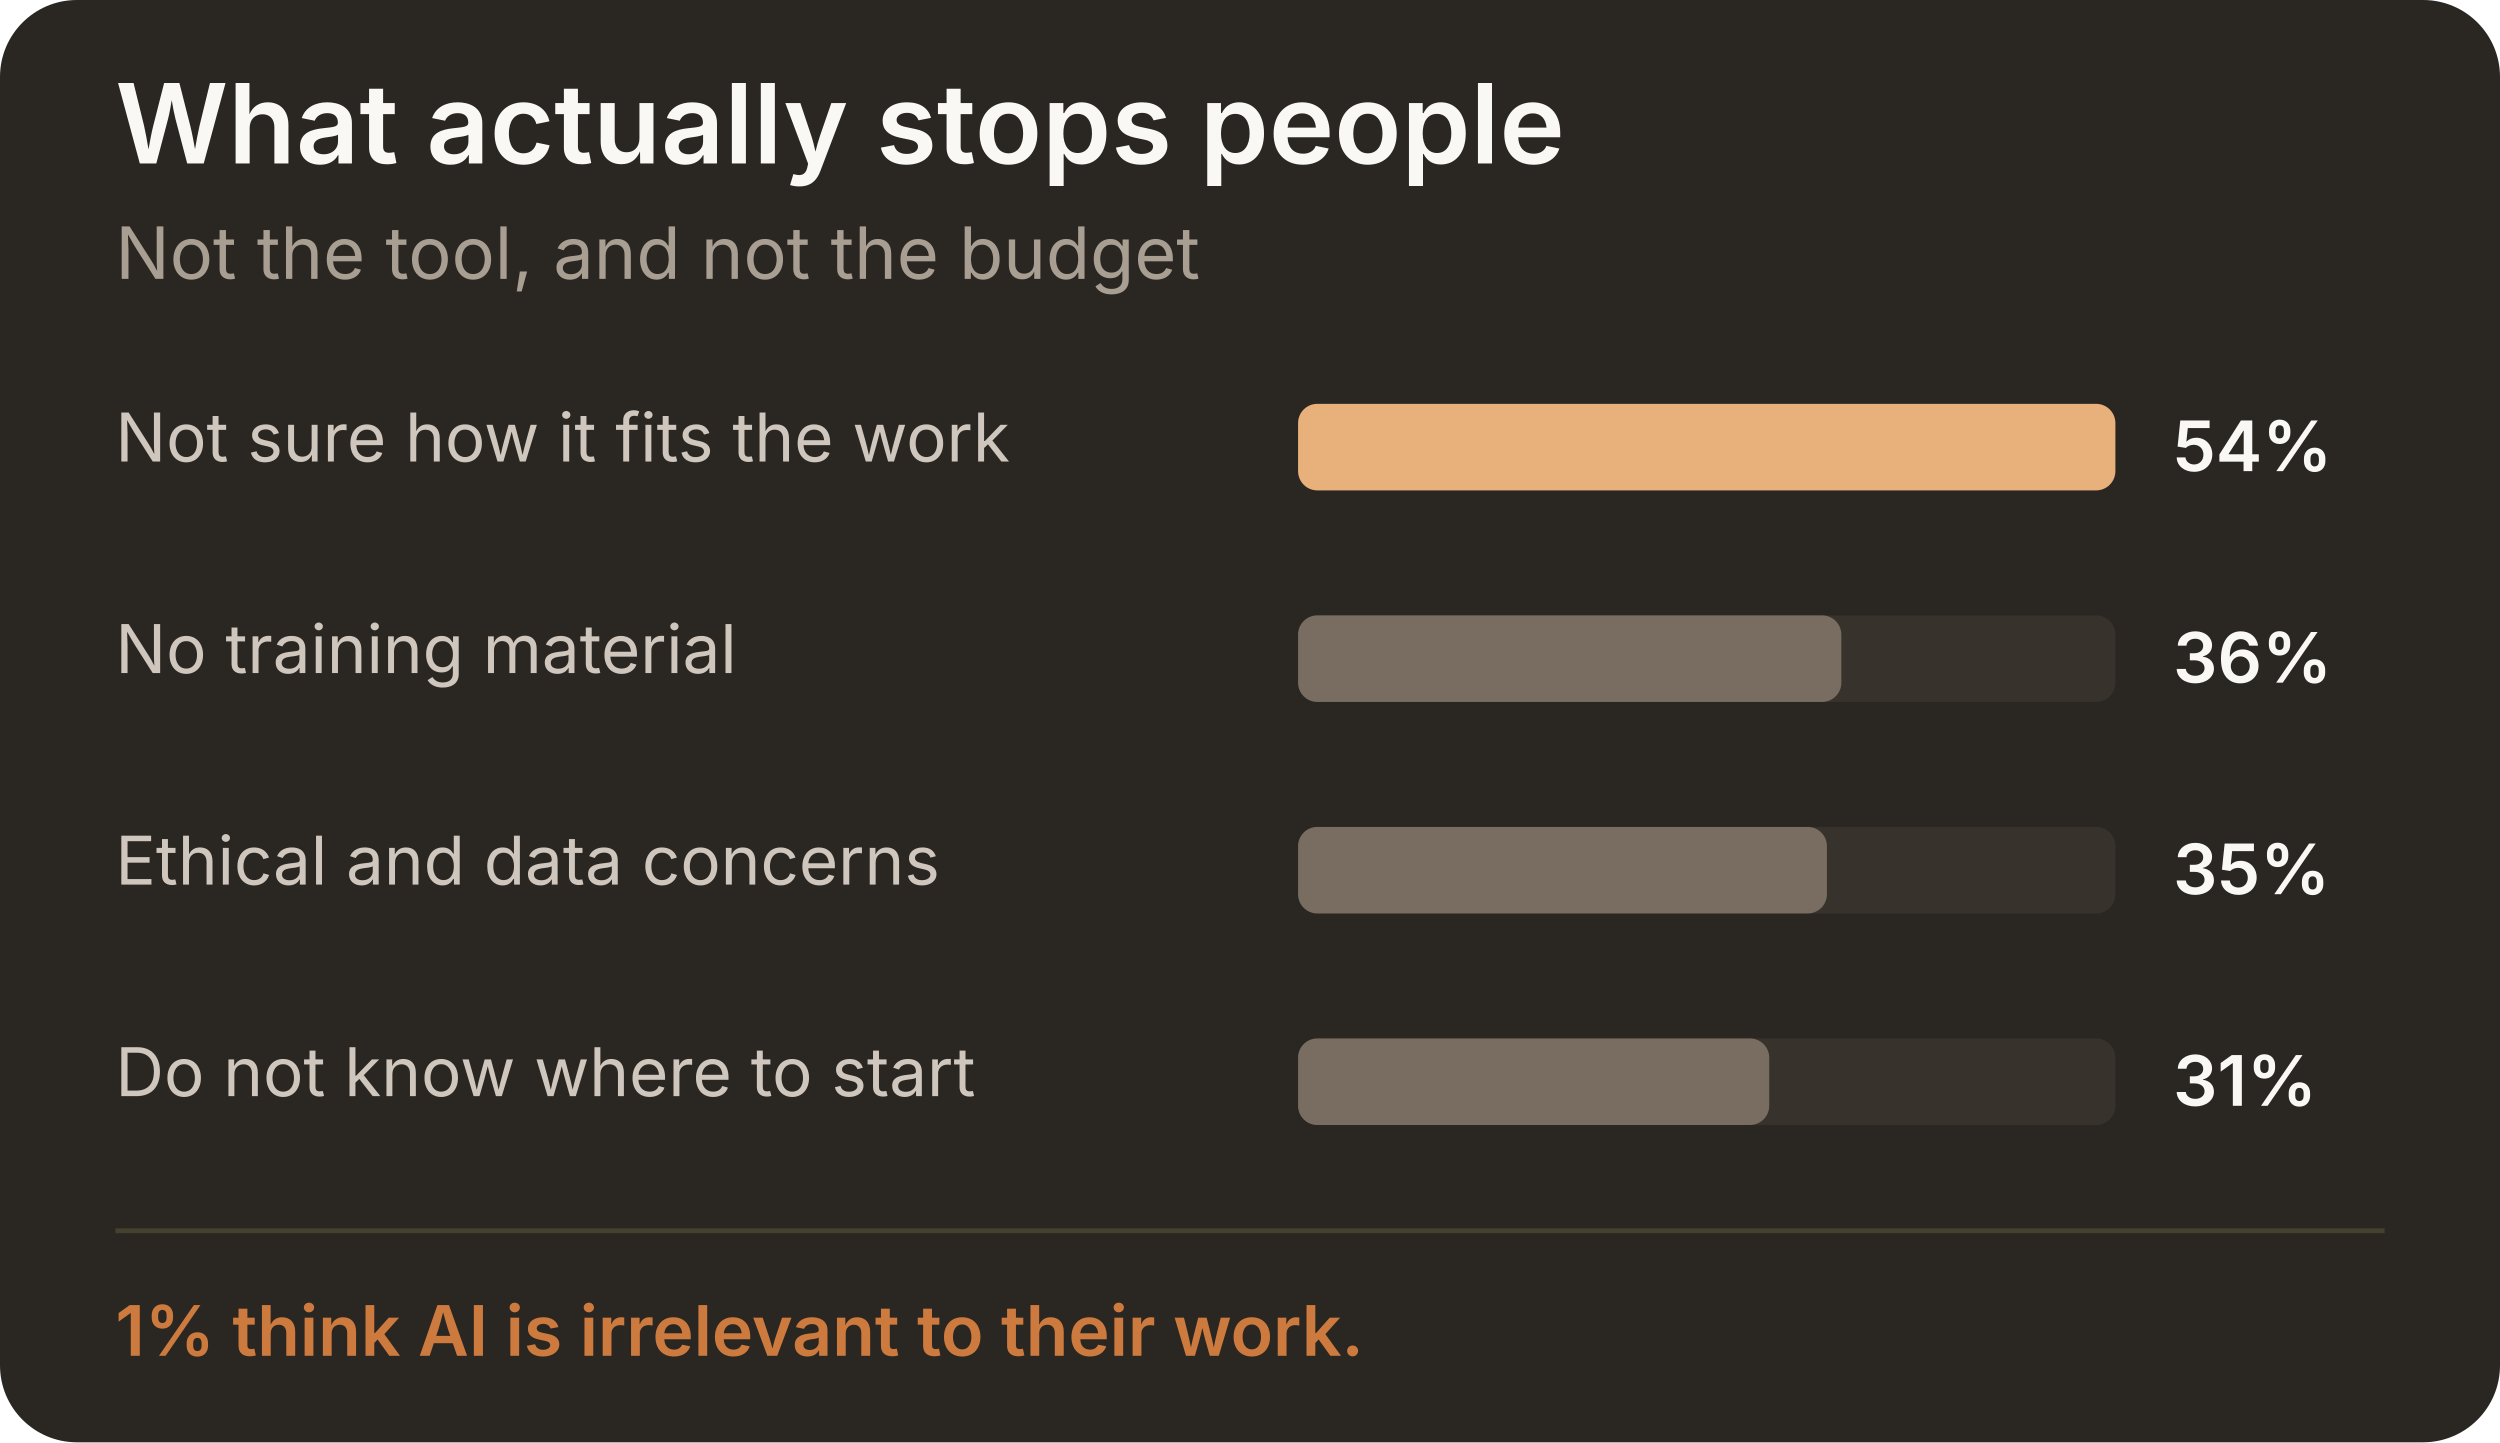
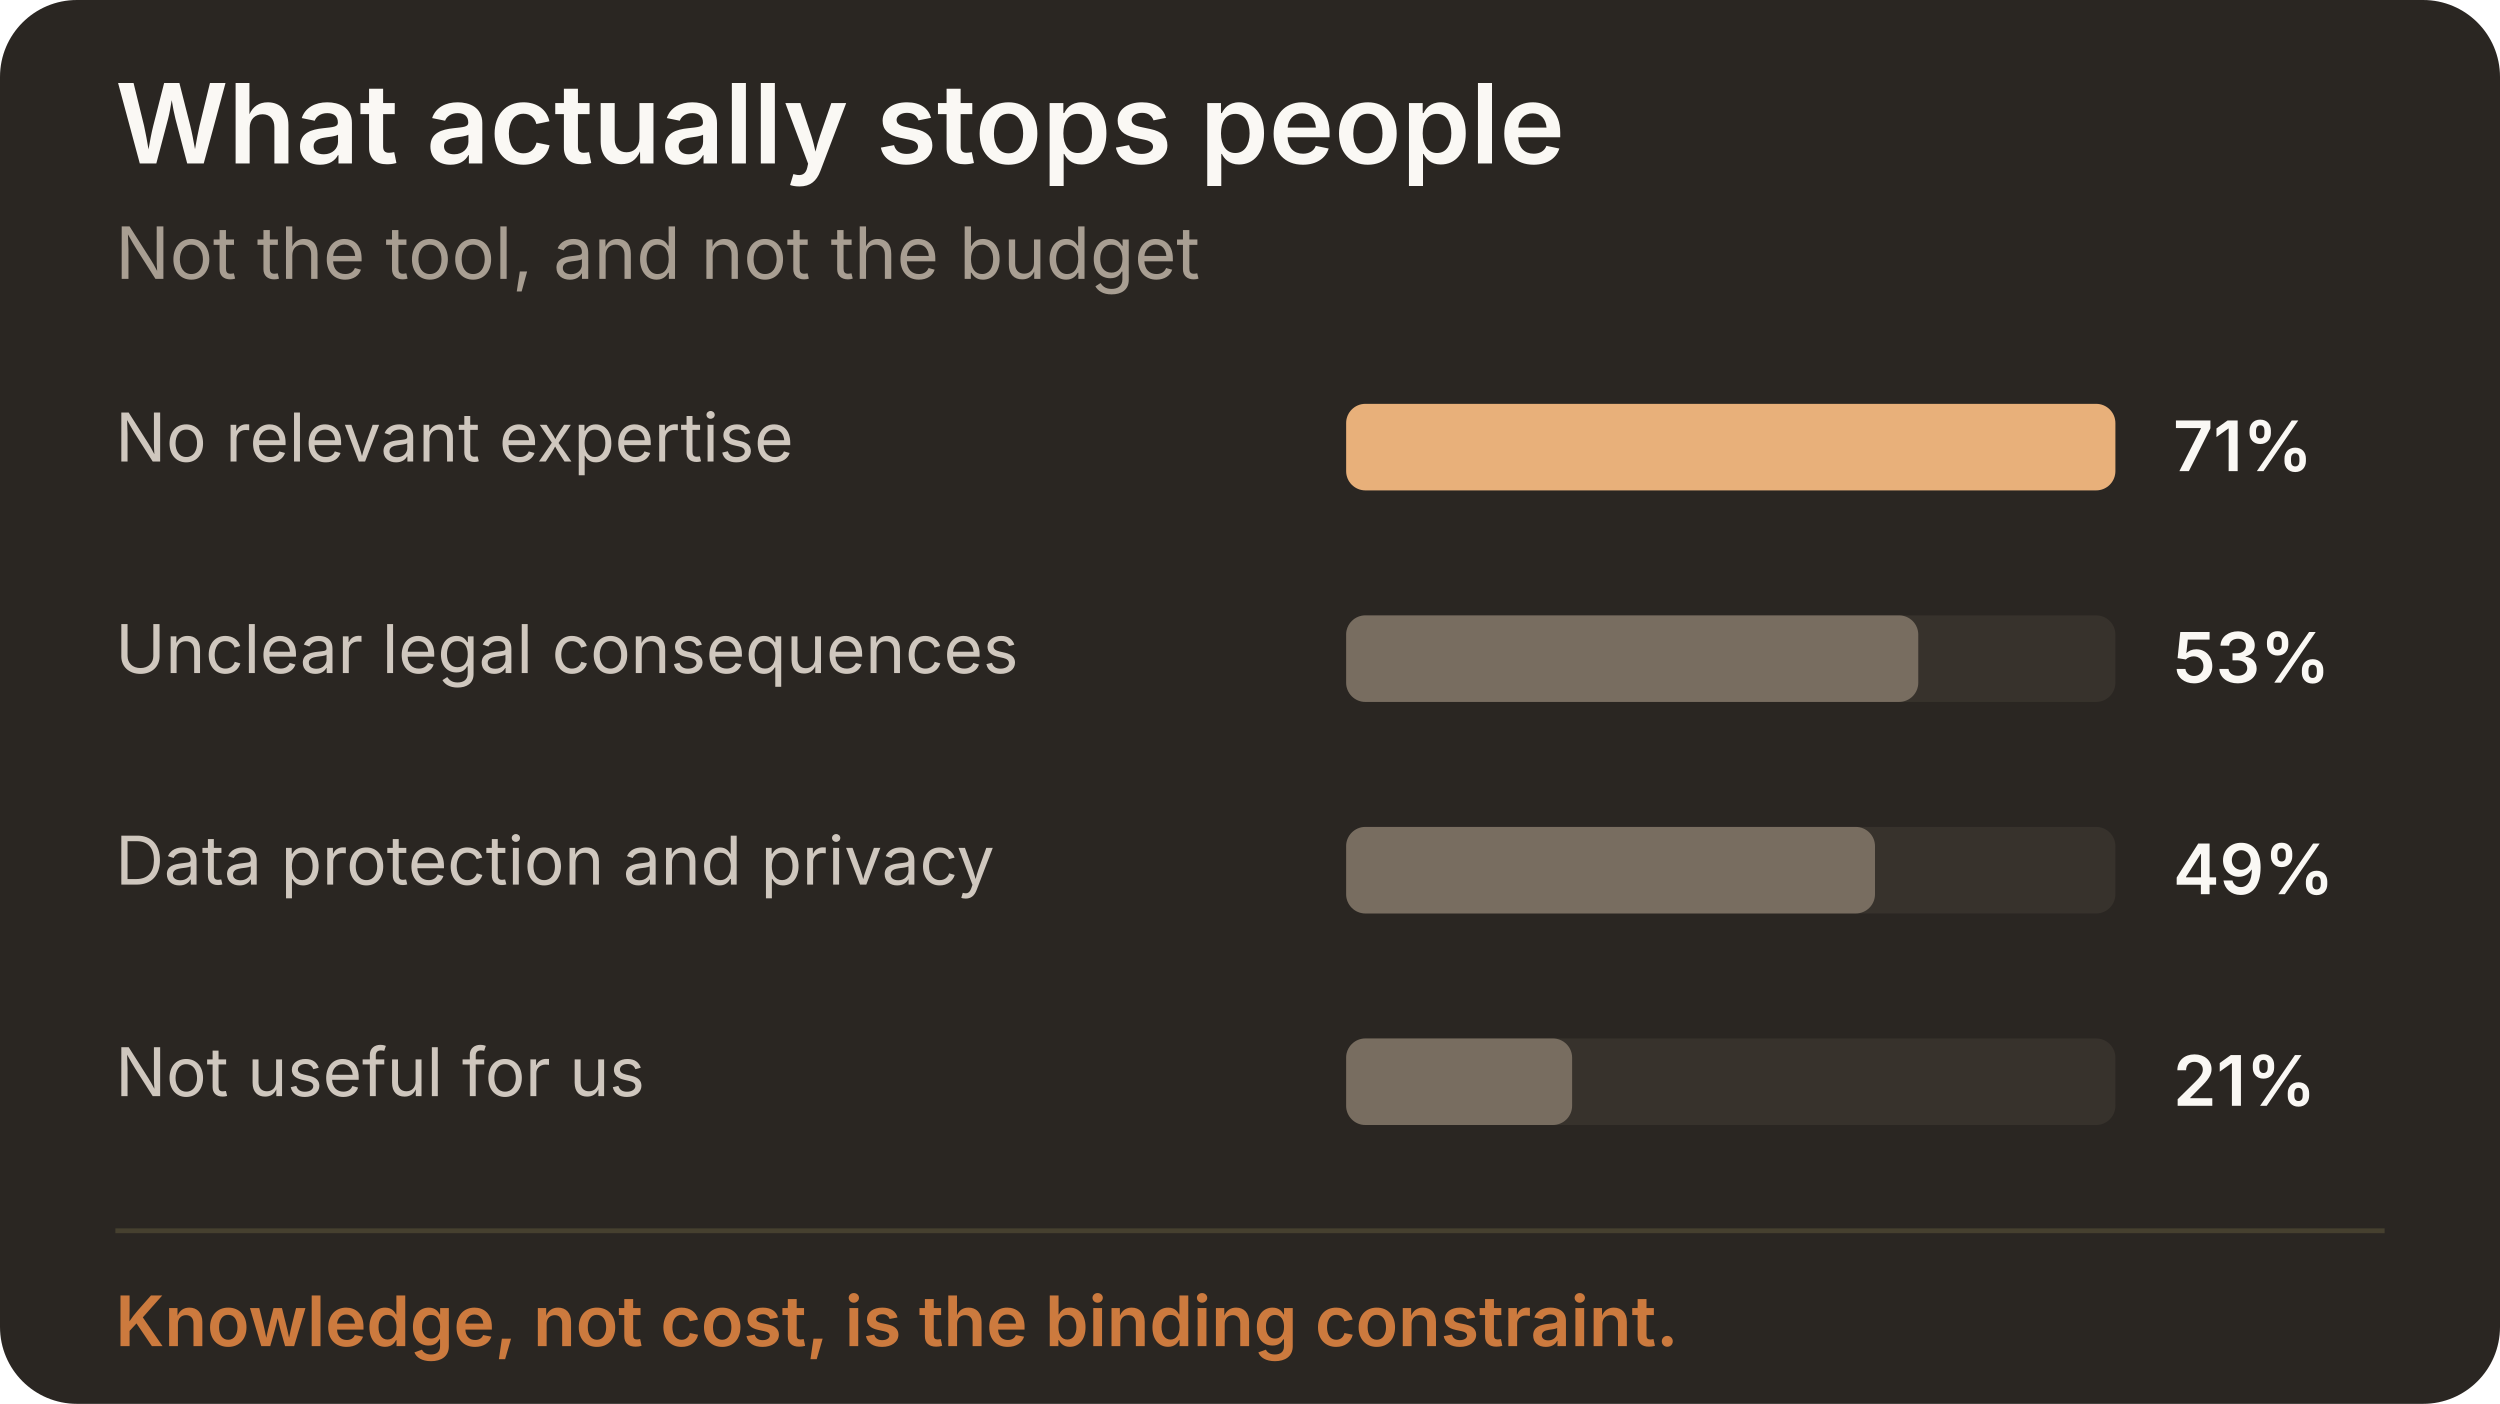
- <svg xmlns="http://www.w3.org/2000/svg" viewBox="0 0 520 300" role="img" aria-label="What stops agile practitioners using AI: uncertainty about how to integrate it 54 percent, lack of training material 36 percent, ethical and data concerns 35 percent, not knowing where to start 31 percent. Only 1 percent consider AI irrelevant to their work. Source: AI4Agile Practitioners Report 2026.">
-   <rect x="0" y="0" width="520" height="300" rx="16" fill="#2a2622" />
+ <svg xmlns="http://www.w3.org/2000/svg" viewBox="0 0 520 292" role="img" aria-label="Reasons EU enterprises that considered AI did not adopt it: lack of relevant expertise 71 percent, lack of clarity about the legal consequences 53 percent, concerns about data protection and privacy 49 percent, and the technologies not being considered useful for the enterprise 21 percent. Source: Eurostat, use of artificial intelligence in enterprises, 2025 data, 157,000 enterprises surveyed.">
+   <rect x="0" y="0" width="520" height="292" rx="16" fill="#2a2622" />
  <text x="24" y="34" font-family="'Inter', system-ui, -apple-system, sans-serif" font-size="23" fill="#faf8f4" font-weight="600">What actually stops people</text>
  <text x="24" y="58" font-family="'Inter', system-ui, -apple-system, sans-serif" font-size="15" fill="#a89e92">Not the tool, and not the budget</text>
-   <text x="24" y="96" font-family="'Inter', system-ui, -apple-system, sans-serif" font-size="14" fill="#cfc7be">Not sure how it fits the work</text>
-   <rect x="270" y="84" width="170" height="18" rx="4" fill="#37322c" />
-   <rect x="270" y="84" width="170" height="18" rx="4" fill="#e8b07a" />
-   <text x="452" y="98" font-family="'Inter', system-ui, -apple-system, sans-serif" font-size="14.5" fill="#faf8f4" font-weight="600">54%</text>
-   <text x="24" y="140" font-family="'Inter', system-ui, -apple-system, sans-serif" font-size="14" fill="#cfc7be">No training material</text>
-   <rect x="270" y="128" width="170" height="18" rx="4" fill="#37322c" />
-   <rect x="270" y="128" width="113" height="18" rx="4" fill="#786d60" />
-   <text x="452" y="142" font-family="'Inter', system-ui, -apple-system, sans-serif" font-size="14.5" fill="#faf8f4" font-weight="600">36%</text>
-   <text x="24" y="184" font-family="'Inter', system-ui, -apple-system, sans-serif" font-size="14" fill="#cfc7be">Ethical and data concerns</text>
-   <rect x="270" y="172" width="170" height="18" rx="4" fill="#37322c" />
-   <rect x="270" y="172" width="110" height="18" rx="4" fill="#786d60" />
-   <text x="452" y="186" font-family="'Inter', system-ui, -apple-system, sans-serif" font-size="14.5" fill="#faf8f4" font-weight="600">35%</text>
-   <text x="24" y="228" font-family="'Inter', system-ui, -apple-system, sans-serif" font-size="14" fill="#cfc7be">Do not know where to start</text>
-   <rect x="270" y="216" width="170" height="18" rx="4" fill="#37322c" />
-   <rect x="270" y="216" width="98" height="18" rx="4" fill="#786d60" />
-   <text x="452" y="230" font-family="'Inter', system-ui, -apple-system, sans-serif" font-size="14.5" fill="#faf8f4" font-weight="600">31%</text>
+   <text x="24" y="96" font-family="'Inter', system-ui, -apple-system, sans-serif" font-size="14" fill="#cfc7be">No relevant expertise</text>
+   <rect x="280" y="84" width="160" height="18" rx="4" fill="#37322c" />
+   <rect x="280" y="84" width="160" height="18" rx="4" fill="#e8b07a" />
+   <text x="452" y="98" font-family="'Inter', system-ui, -apple-system, sans-serif" font-size="14.5" fill="#faf8f4" font-weight="600">71%</text>
+   <text x="24" y="140" font-family="'Inter', system-ui, -apple-system, sans-serif" font-size="14" fill="#cfc7be">Unclear legal consequences</text>
+   <rect x="280" y="128" width="160" height="18" rx="4" fill="#37322c" />
+   <rect x="280" y="128" width="119" height="18" rx="4" fill="#786d60" />
+   <text x="452" y="142" font-family="'Inter', system-ui, -apple-system, sans-serif" font-size="14.5" fill="#faf8f4" font-weight="600">53%</text>
+   <text x="24" y="184" font-family="'Inter', system-ui, -apple-system, sans-serif" font-size="14" fill="#cfc7be">Data protection and privacy</text>
+   <rect x="280" y="172" width="160" height="18" rx="4" fill="#37322c" />
+   <rect x="280" y="172" width="110" height="18" rx="4" fill="#786d60" />
+   <text x="452" y="186" font-family="'Inter', system-ui, -apple-system, sans-serif" font-size="14.5" fill="#faf8f4" font-weight="600">49%</text>
+   <text x="24" y="228" font-family="'Inter', system-ui, -apple-system, sans-serif" font-size="14" fill="#cfc7be">Not useful for us</text>
+   <rect x="280" y="216" width="160" height="18" rx="4" fill="#37322c" />
+   <rect x="280" y="216" width="47" height="18" rx="4" fill="#786d60" />
+   <text x="452" y="230" font-family="'Inter', system-ui, -apple-system, sans-serif" font-size="14.5" fill="#faf8f4" font-weight="600">21%</text>
  <path d="M24,256 L496,256" stroke="#46402f" stroke-width="1" />
-   <text x="24" y="282" font-family="'Inter', system-ui, -apple-system, sans-serif" font-size="14.5" fill="#cc7a3e" font-weight="600">1% think AI is irrelevant to their work.</text>
+   <text x="24" y="280" font-family="'Inter', system-ui, -apple-system, sans-serif" font-size="14.5" fill="#cc7a3e" font-weight="600">Knowledge, not cost, is the binding constraint.</text>
</svg>
